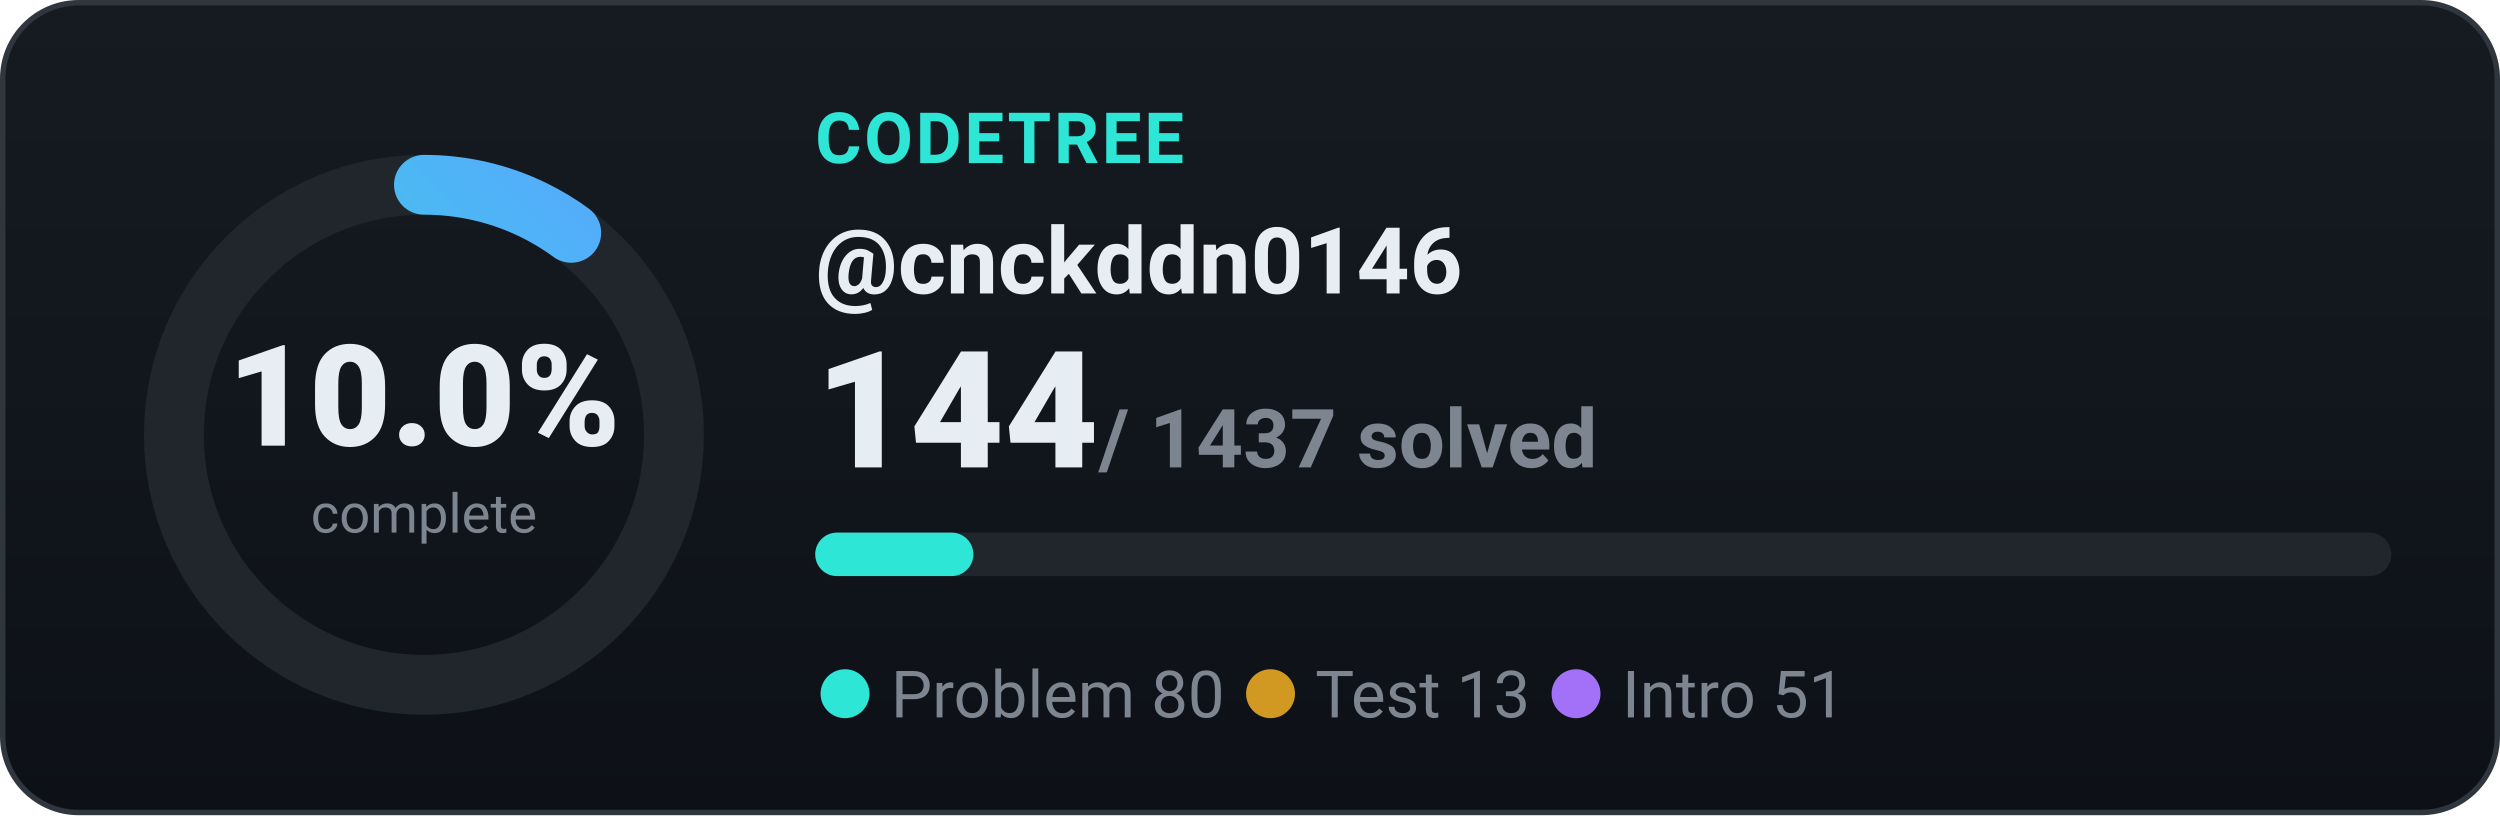
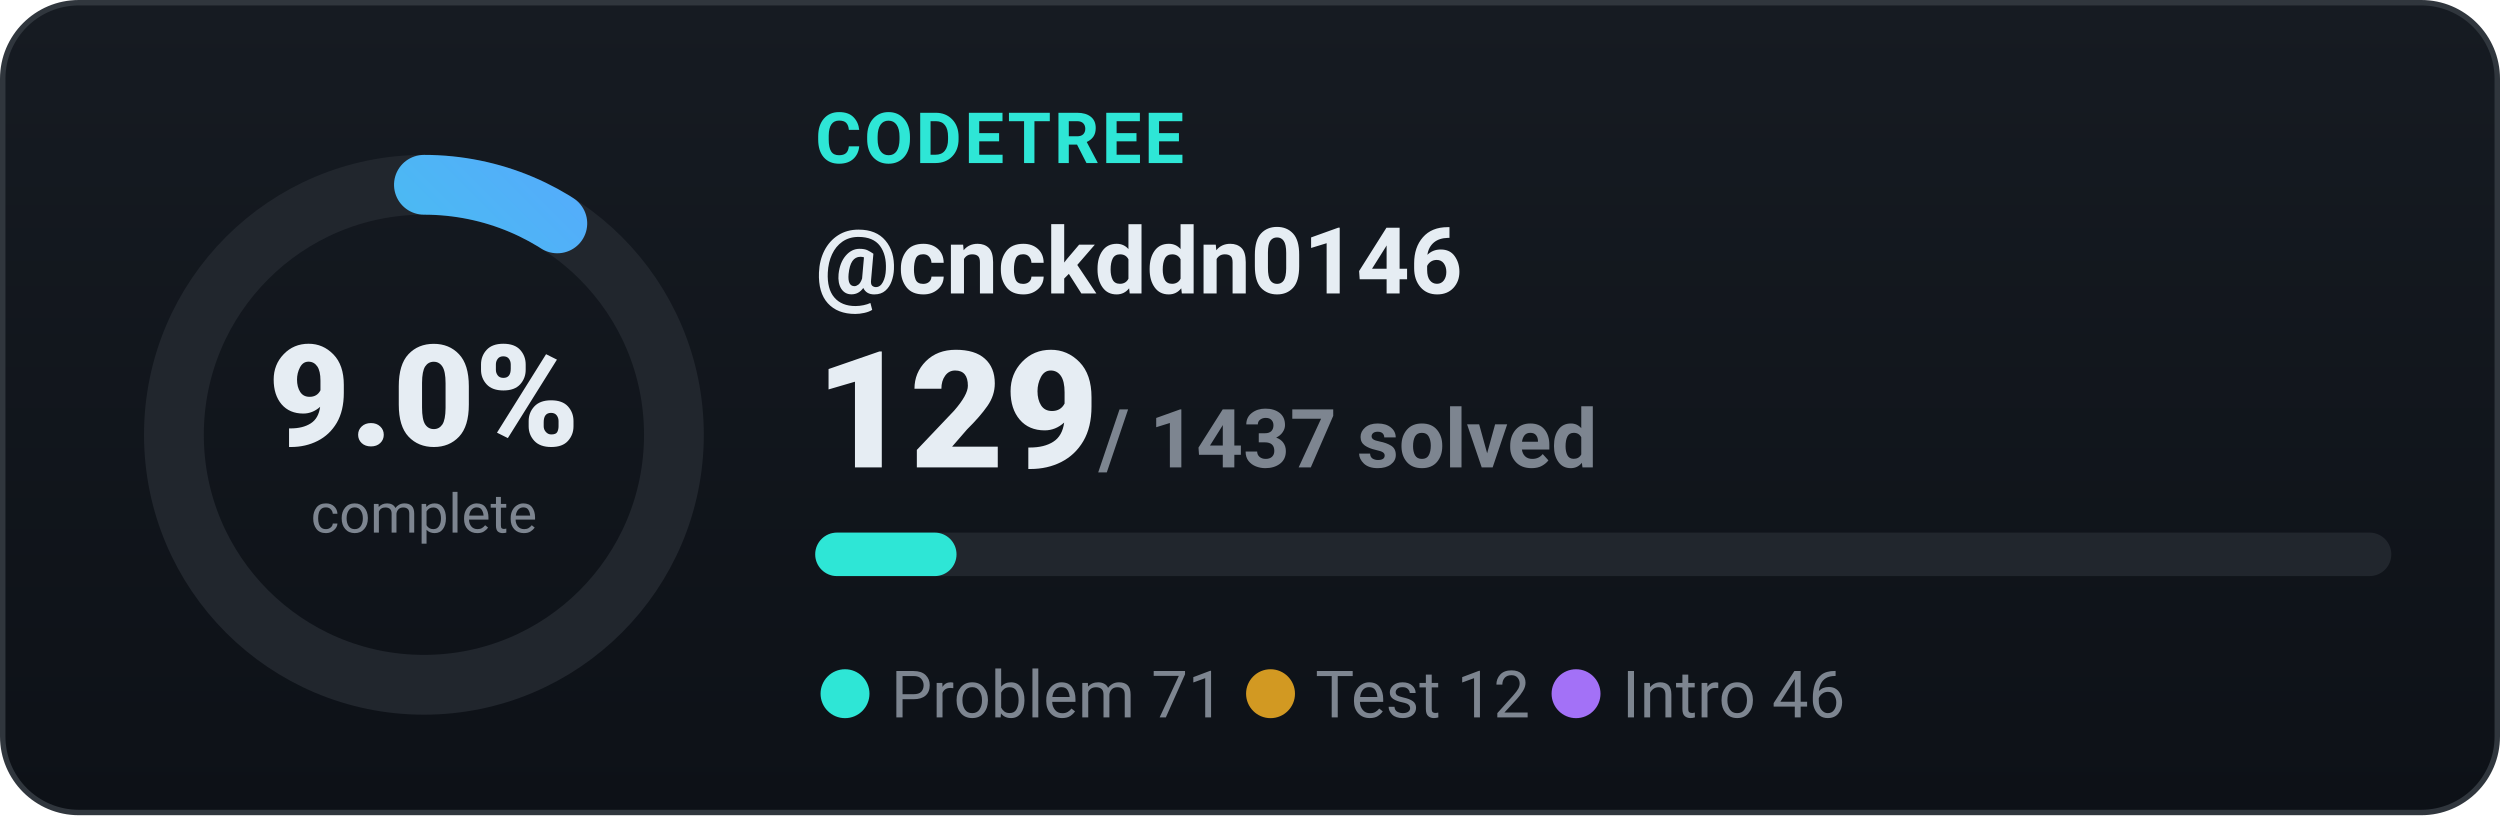
<svg xmlns="http://www.w3.org/2000/svg" width="460" height="150" viewBox="0 0 460 150" role="img" font-family="-apple-system,BlinkMacSystemFont,'Segoe UI',Roboto,'Apple SD Gothic Neo','Malgun Gothic',sans-serif">
  <defs>
    <linearGradient id="bgg" x1="0" y1="0" x2="0" y2="1">
      <stop offset="0" stop-color="#161b22" />
      <stop offset="1" stop-color="#0d1117" />
    </linearGradient>
    <linearGradient id="ring" x1="0" y1="0" x2="1" y2="1">
      <stop offset="0" stop-color="#2ee6d6" />
      <stop offset="1" stop-color="#58a6ff" />
    </linearGradient>
  </defs>
  <rect x="0.5" y="0.5" width="459" height="149" rx="14" fill="url(#bgg)" stroke="#30363d" />
  <circle cx="78" cy="80" r="46" fill="none" stroke="#21262d" stroke-width="11" />
-   <circle cx="78" cy="80" r="46" fill="none" stroke="url(#ring)" stroke-width="11" stroke-linecap="round" stroke-dasharray="29.0 289.0" transform="rotate(-90 78 80)" />
-   <text x="78" y="82" text-anchor="middle" font-size="26" font-weight="800" fill="#e6edf3">10.0%</text>
+   <circle cx="78" cy="80" r="46" fill="none" stroke="url(#ring)" stroke-width="11" stroke-linecap="round" stroke-dasharray="25.9 289.0" transform="rotate(-90 78 80)" />
+   <text x="78" y="82" text-anchor="middle" font-size="26" font-weight="800" fill="#e6edf3">9.0%</text>
  <text x="78" y="98" text-anchor="middle" font-size="10" fill="#7d8590">complete</text>
  <text x="150" y="30" font-size="13" font-weight="700" fill="#2ee6d6" letter-spacing="0.5">CODETREE</text>
  <text x="150" y="54" font-size="17" font-weight="700" fill="#e6edf3">@cnckddn0146</text>
-   <text x="150" y="86" font-size="30" font-weight="800" fill="#e6edf3">144<tspan font-size="15" font-weight="600" fill="#7d8590"> / 1437 solved</tspan>
+   <text x="150" y="86" font-size="30" font-weight="800" fill="#e6edf3">129<tspan font-size="15" font-weight="600" fill="#7d8590"> / 1437 solved</tspan>
  </text>
  <rect x="150" y="98" width="290" height="8" rx="4.0" fill="#21262d" />
-   <rect x="150" y="98" width="29.1" height="8" rx="4.0" fill="#2ee6d6" />
+   <rect x="150" y="98" width="26.0" height="8" rx="4.0" fill="#2ee6d6" />
  <text x="150" y="132" font-size="12" fill="#7d8590">
-     <tspan fill="#2ee6d6">●</tspan> Problem 80   <tspan fill="#d29922">●</tspan> Test 13   <tspan fill="#a371f7">●</tspan> Intro 51</text>
+     <tspan fill="#2ee6d6">●</tspan> Problem 71   <tspan fill="#d29922">●</tspan> Test 12   <tspan fill="#a371f7">●</tspan> Intro 46</text>
</svg>
